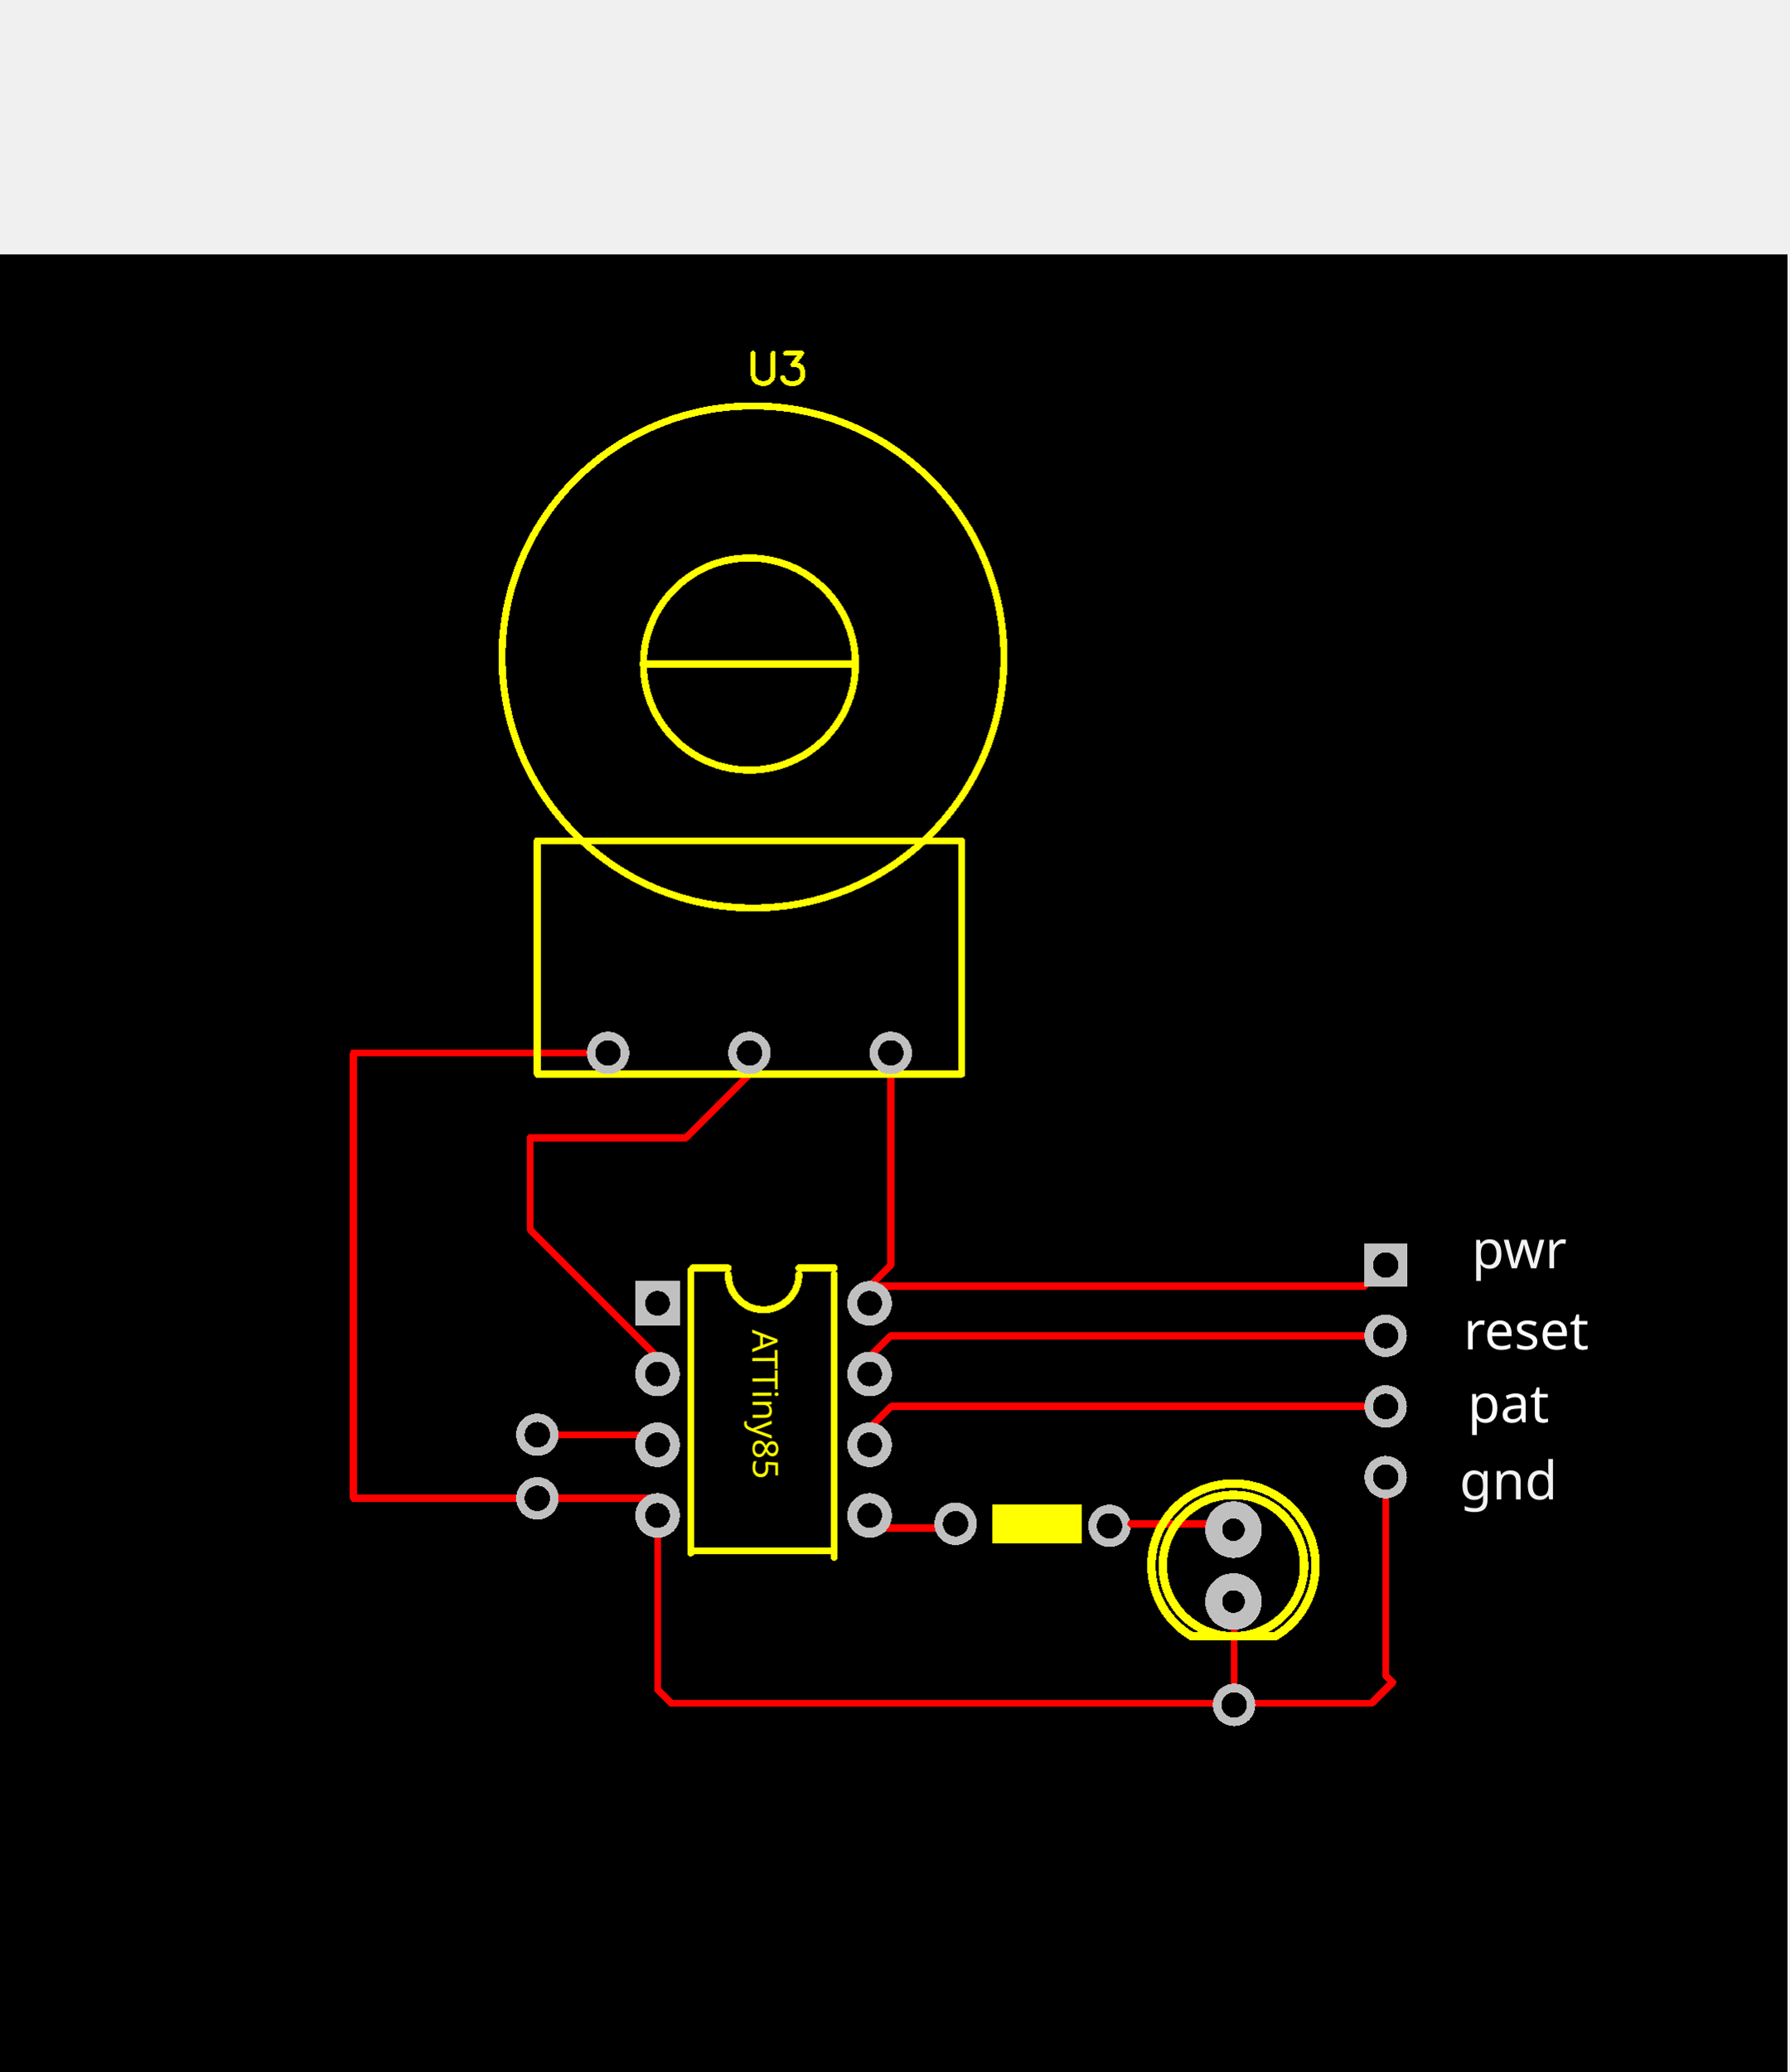
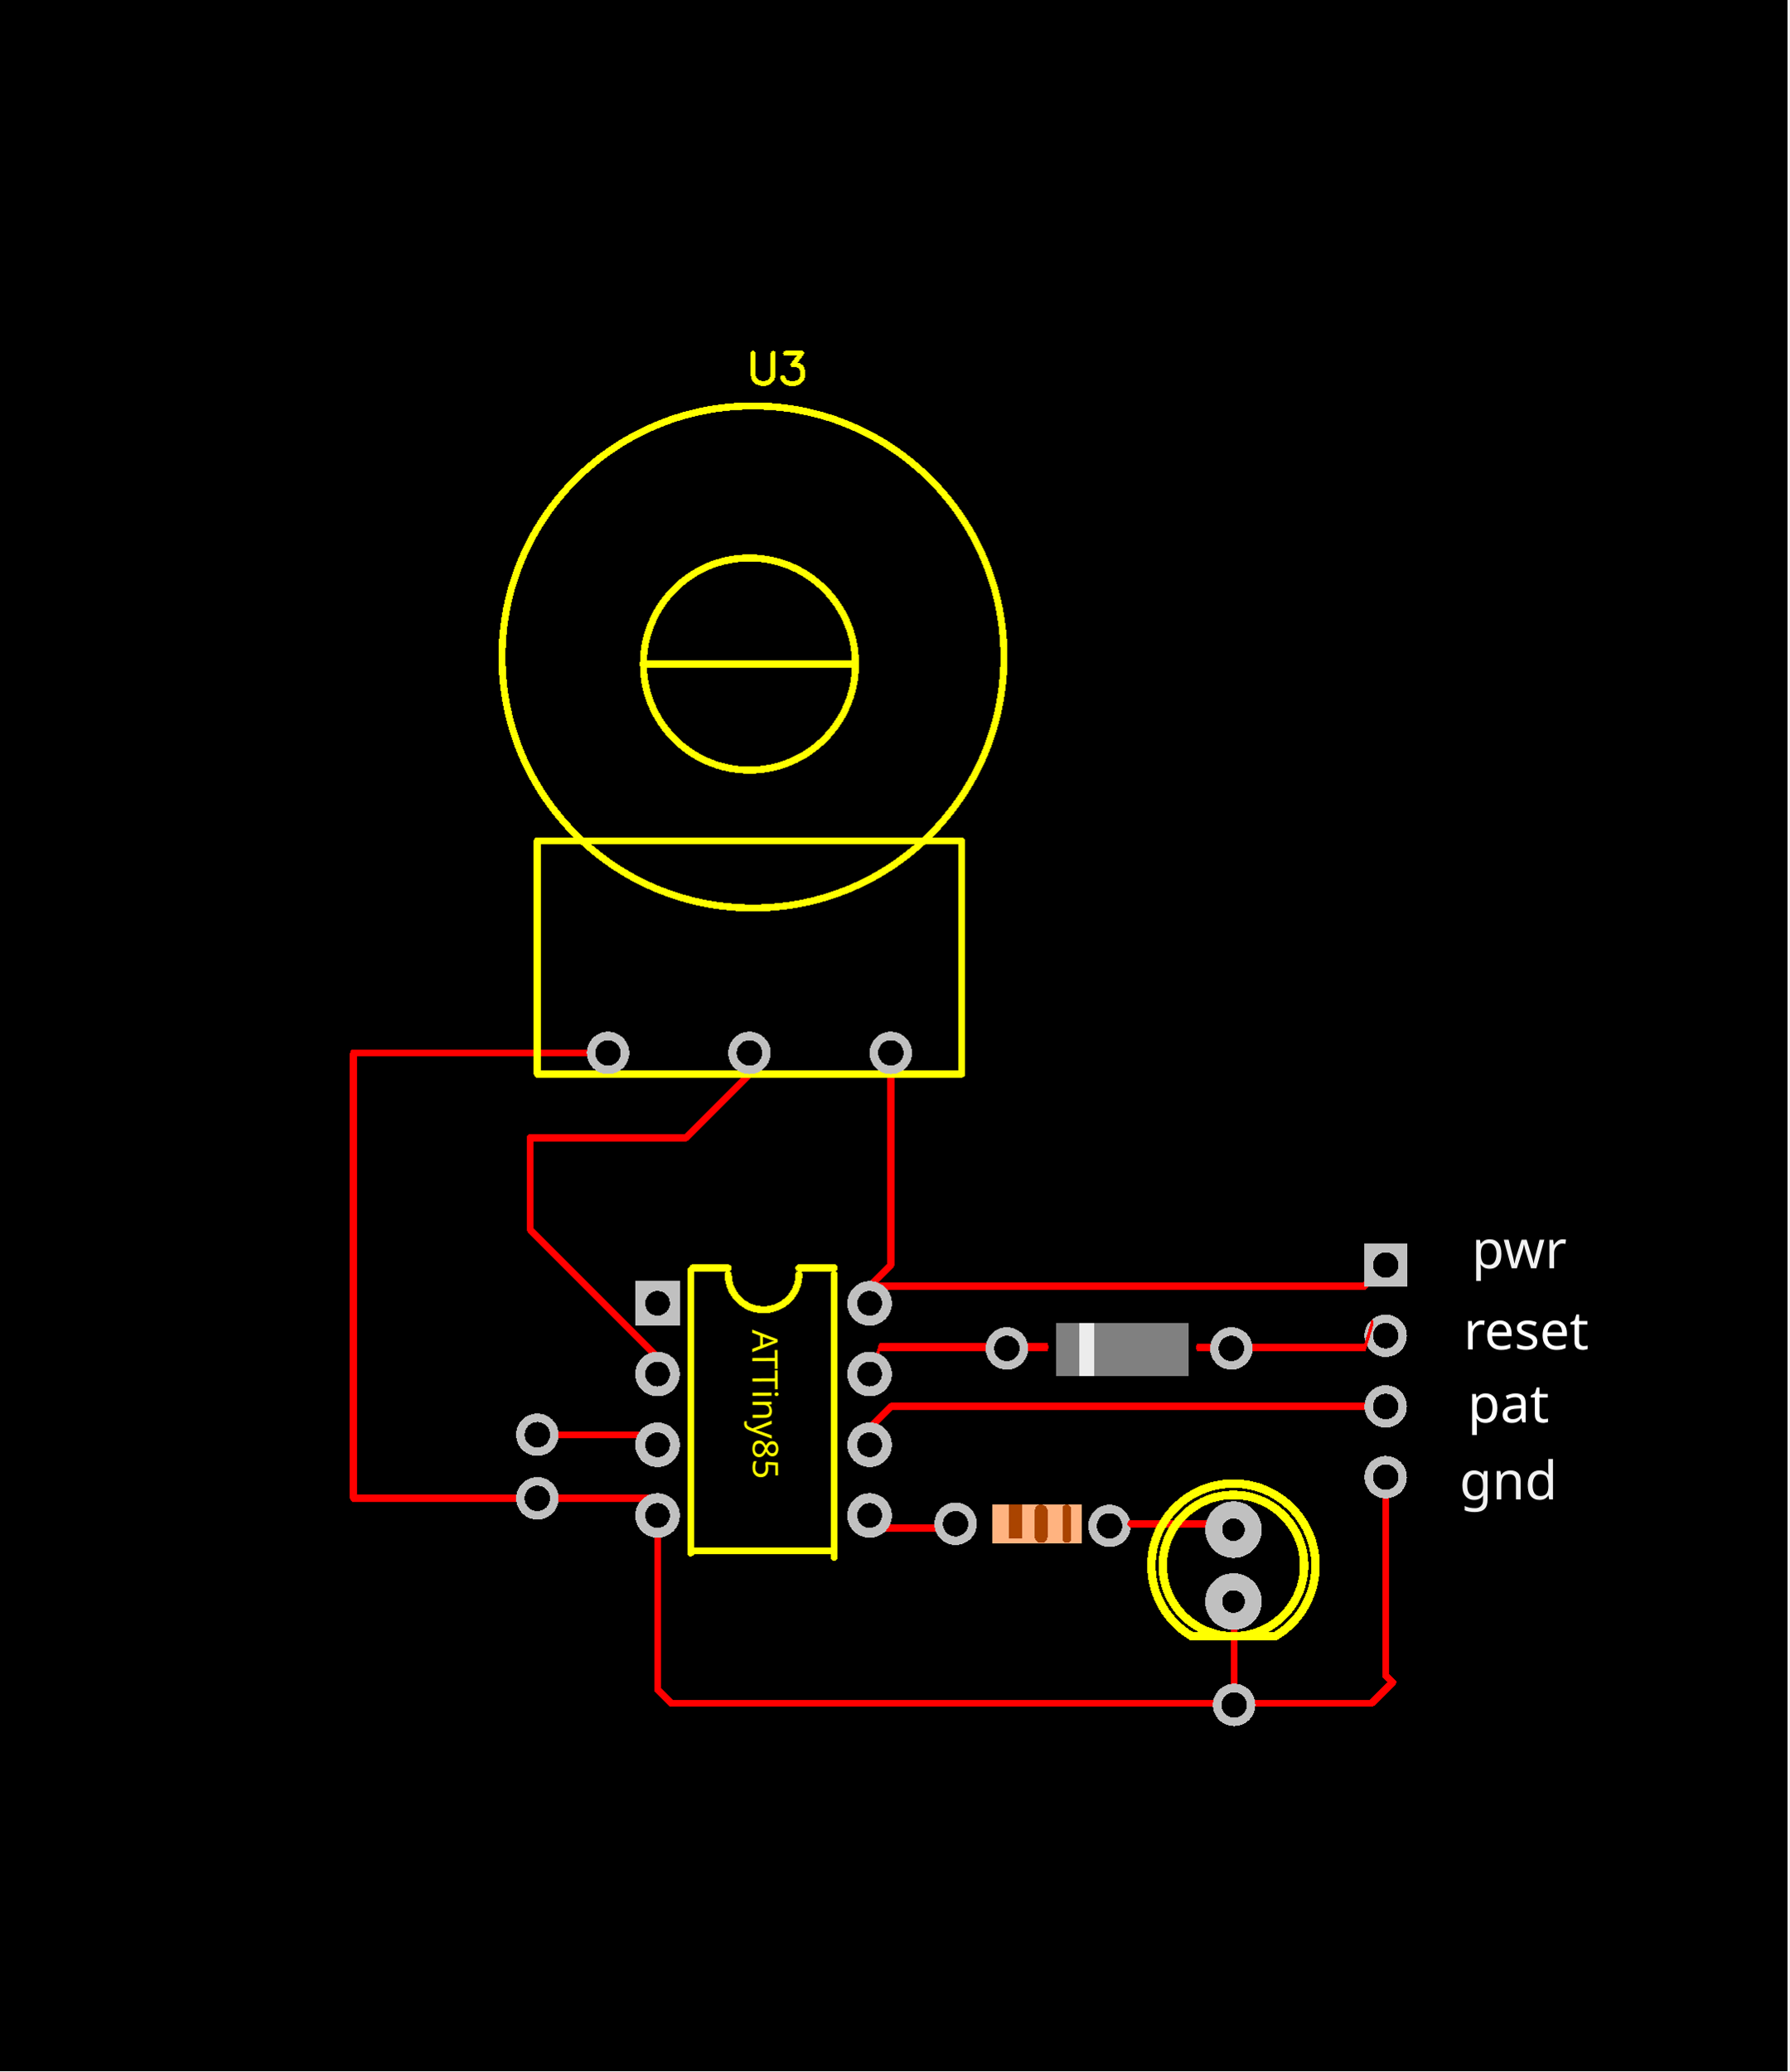
<svg xmlns="http://www.w3.org/2000/svg" width="253.1" height="292.9" viewBox="274 57.1 253.1 292.9" id="svg2" version="1.1">
  <defs id="defs230" />
  <style type="text/css" id="style6">
path, polyline, polygon {stroke-linejoin:round;}
path, polyline, polygon, line {stroke-linecap:round;}
rect, circle, ellipse, polyline, polygon, line, path {shape-rendering:crispEdges;}
*[layerid="0"] {stroke:#FFFFFF; FILL:#FFFFFF;}*[layerid="1"] {stroke:#FF0000; fill:#FF0000;}*[layerid="2"] {stroke:#0000FF; fill:#0000FF;}*[layerid="3"] {stroke:#FFFF00; fill:#FFFF00;}*[layerid="4"] {stroke:#808000; fill:#808000;}*[layerid="5"] {stroke:#808080; fill:#808080;}*[layerid="6"] {stroke:#800000; fill:#800000;}*[layerid="7"] {stroke:#800080; fill:#800080;}*[layerid="8"] {stroke:#AA00FF; fill:#AA00FF;}*[layerid="9"] {display:none}*[layerid="10"] {stroke:#FF00FF; fill:#FF00FF;}*[layerid="11"] {stroke:#C0C0C0; fill:#C0C0C0;}*[layerid="12"] {stroke:#FFFFFF; fill:#FFFFFF;}*[layerid="13"] {stroke:#FFFFFF; FILL:#FFFFFF;}*[layerid="14"] {stroke:#FFFFFF; FILL:#FFFFFF;}*[layerid="15"] {stroke:#FFFFFF; FILL:#FFFFFF;}*[layerid="16"] {stroke:#FFFFFF; FILL:#FFFFFF;}*[layerid="17"] {stroke:#FFFFFF; FILL:#FFFFFF;}*[layerid="18"] {stroke:#FFFFFF; FILL:#FFFFFF;}*[layerid="19"] {stroke:#FFFFFF; FILL:#FFFFFF;}*[layerid="20"] {stroke:#FFFFFF; FILL:#FFFFFF;}*[layerid="21"] {stroke:#800000; fill:#800000;}*[layerid="22"] {stroke:#008000; fill:#008000;}*[layerid="23"] {stroke:#00FF00; fill:#00FF00;}*[layerid="24"] {stroke:#000080; fill:#000080;}*[fill="none"] {fill: none;}
*[stroke="none"] {stroke: none;}
g[c_partid="part_pad"] &gt; * + circle {fill: #000000;}
g[c_partid="part_via"] &gt; * + circle {fill: #000000;}
</style>
-   <rect x="273.729" y="93.083" width="253.1" height="292.9" id="rect8" style="fill:#000000;stroke:none;shape-rendering:crispEdges" />
+   <rect x="273.729" y="57.083" width="253.1" height="292.9" id="rect8" style="fill:#000000;stroke:none;shape-rendering:crispEdges" />
  <polyline style="fill:none;stroke:#ff0000;stroke-width:1;stroke-linecap:round;stroke-linejoin:round;shape-rendering:crispEdges" id="polyline12" layerid="1" c_etype="wire" c_shapetype="line" points="360 206 324 206 324 269 367 269">
    </polyline>
  <polyline style="fill:none;stroke:#ff0000;stroke-width:1;stroke-linecap:round;stroke-linejoin:round;shape-rendering:crispEdges" id="polyline16" layerid="1" c_etype="wire" c_shapetype="line" points="367,269 367,296 369,298 468,298 471,295 470,294 470,266">
    </polyline>
  <polyline style="fill:none;stroke:#ff0000;stroke-width:1;stroke-linecap:round;stroke-linejoin:round;shape-rendering:crispEdges" id="polyline20" layerid="1" c_etype="wire" c_shapetype="line" points="380 206 380 209 371 218 349 218 349 231 367 249">
    </polyline>
  <polyline style="fill:none;stroke:#ff0000;stroke-width:1;stroke-linecap:round;stroke-linejoin:round;shape-rendering:crispEdges" id="polyline24" layerid="1" c_etype="wire" c_shapetype="line" points="397 239 400 236 400 206" />
  <polyline style="fill:none;stroke:#ff0000;stroke-width:1;stroke-linecap:round;stroke-linejoin:round;shape-rendering:crispEdges" id="polyline26" layerid="1" c_etype="wire" c_shapetype="line" points="470 236 467 239 397 239">
    </polyline>
  <polyline style="fill:none;stroke:#ff0000;stroke-width:1;stroke-linecap:round;stroke-linejoin:round;shape-rendering:crispEdges" id="polyline30" layerid="1" c_etype="wire" c_shapetype="line" points="367 259 366 260 350 260" />
-   <polyline style="fill:none;stroke:#ff0000;stroke-width:1;stroke-linecap:round;stroke-linejoin:round;shape-rendering:crispEdges" id="polyline32" layerid="1" c_etype="wire" c_shapetype="line" points="397 249 400 246 470 246" />
+   <polyline style="fill:none;stroke:#ff0000;stroke-width:1;stroke-linecap:round;stroke-linejoin:round;shape-rendering:crispEdges" id="polyline32" layerid="1" c_etype="wire" c_shapetype="line" points="397 249 400 246 470 246" transform="matrix(0.3384186,0,0,1.128581,263.0595,-30.00986)" />
  <polyline style="fill:none;stroke:#ff0000;stroke-width:1;stroke-linecap:round;stroke-linejoin:round;shape-rendering:crispEdges" id="polyline34" layerid="1" c_etype="wire" c_shapetype="line" points="397 259 400 256 470 256" />
  <polyline style="fill:none;stroke:#ff0000;stroke-width:1;stroke-linecap:round;stroke-linejoin:round;shape-rendering:crispEdges" id="polyline36" layerid="1" c_etype="wire" c_shapetype="line" points="428 297 428 283.16" transform="translate(20.5618,0)" />
  <polyline style="fill:none;stroke:#ff0000;stroke-width:1;stroke-linecap:round;stroke-linejoin:round;shape-rendering:crispEdges" id="polyline38" layerid="1" c_etype="wire" c_shapetype="line" points="397 269 401 273 428 273" transform="matrix(0.3397009,0,0,1.098228,261.942,-26.61952)" />
  <g id="g3814" transform="translate(-64.10443,78.01388)">
    <polyline transform="translate(63.80205,-75.29246)" style="fill:none;stroke:#ffff00;stroke-width:1;stroke-linecap:round;stroke-linejoin:round;shape-rendering:crispEdges" id="polyline50" layerid="3" points="372 274 372 234" />
    <g id="g3781">
      <polyline points="392 274 392 234" layerid="3" id="polyline48" style="fill:none;stroke:#ffff00;stroke-width:1;stroke-linecap:round;stroke-linejoin:round;shape-rendering:crispEdges" transform="translate(64.10443,-74.6877)" />
      <g id="g3717" transform="translate(0,-0.9071381)">
        <polyline transform="translate(64.10443,-74.6877)" style="fill:none;stroke:#ffff00;stroke-width:1;stroke-linecap:round;stroke-linejoin:round;shape-rendering:crispEdges" id="polyline46" layerid="3" points="372 274 392 274" />
        <polyline transform="translate(64.10443,-74.6877)" style="fill:none;stroke:#ffff00;stroke-width:1;stroke-linecap:round;stroke-linejoin:round;shape-rendering:crispEdges" id="polyline52" layerid="3" points="372 234 377 234" />
        <polyline transform="translate(64.10443,-74.6877)" style="fill:none;stroke:#ffff00;stroke-width:1;stroke-linecap:round;stroke-linejoin:round;shape-rendering:crispEdges" id="polyline54" layerid="3" points="387 234 392 234" />
        <g transform="translate(64.10443,-74.6877)" style="fill:#c0c0c0;stroke:#c0c0c0" id="g56" c_shape="RECT" c_height="6.3" c_width="6.3" c_rotation="270" layerid="11" c_origin="367,239" c_etype="pinpart" c_partid="part_pad">
          <polygon style="stroke-width:0;stroke-linecap:round;stroke-linejoin:round;shape-rendering:crispEdges" id="polygon58" points="363.85,235.85 370.15,235.85 370.15,242.15 363.85,242.15 " />
          <circle style="fill:#000000;stroke-width:0;shape-rendering:crispEdges" id="circle60" r="1.75" cy="239" cx="367" />
        </g>
        <g transform="translate(64.10443,-74.6877)" style="fill:#c0c0c0;stroke:#c0c0c0" id="g62" c_shape="ELLIPSE" c_height="6.3" c_width="6.3" c_rotation="270" layerid="11" c_origin="367,249" c_etype="pinpart" c_partid="part_pad">
          <circle style="stroke-width:0;shape-rendering:crispEdges" r="3.15" id="ellipse64" cy="249" cx="367" />
          <circle style="fill:#000000;stroke-width:0;shape-rendering:crispEdges" id="circle66" r="1.75" cy="249" cx="367" />
        </g>
        <g transform="translate(64.10443,-74.6877)" style="fill:#c0c0c0;stroke:#c0c0c0" id="g68" c_shape="ELLIPSE" c_height="6.3" c_width="6.3" c_rotation="270" layerid="11" c_origin="367,259" c_etype="pinpart" c_partid="part_pad">
          <circle style="stroke-width:0;shape-rendering:crispEdges" r="3.15" id="ellipse70" cy="259" cx="367" />
          <circle style="fill:#000000;stroke-width:0;shape-rendering:crispEdges" id="circle72" r="1.75" cy="259" cx="367" />
        </g>
        <g transform="translate(64.10443,-74.6877)" style="fill:#c0c0c0;stroke:#c0c0c0" id="g74" c_shape="ELLIPSE" c_height="6.3" c_width="6.3" c_rotation="270" layerid="11" c_origin="367,269" c_etype="pinpart" c_partid="part_pad">
          <circle style="stroke-width:0;shape-rendering:crispEdges" r="3.15" id="ellipse76" cy="269" cx="367" />
          <circle style="fill:#000000;stroke-width:0;shape-rendering:crispEdges" id="circle78" r="1.75" cy="269" cx="367" />
        </g>
        <g transform="translate(64.10443,-74.6877)" style="fill:#c0c0c0;stroke:#c0c0c0" id="g80" c_shape="ELLIPSE" c_height="6.3" c_width="6.3" c_rotation="270" layerid="11" c_origin="397,269" c_etype="pinpart" c_partid="part_pad">
          <circle style="stroke-width:0;shape-rendering:crispEdges" r="3.15" id="ellipse82" cy="269" cx="397" />
          <circle style="fill:#000000;stroke-width:0;shape-rendering:crispEdges" id="circle84" r="1.75" cy="269" cx="397" />
        </g>
        <g transform="translate(64.10443,-74.6877)" style="fill:#c0c0c0;stroke:#c0c0c0" id="g86" c_shape="ELLIPSE" c_height="6.3" c_width="6.3" c_rotation="270" layerid="11" c_origin="397,259" c_etype="pinpart" c_partid="part_pad">
          <circle style="stroke-width:0;shape-rendering:crispEdges" r="3.15" id="ellipse88" cy="259" cx="397" />
          <circle style="fill:#000000;stroke-width:0;shape-rendering:crispEdges" id="circle90" r="1.75" cy="259" cx="397" />
        </g>
        <g transform="translate(64.10443,-74.6877)" style="fill:#c0c0c0;stroke:#c0c0c0" id="g92" c_shape="ELLIPSE" c_height="6.3" c_width="6.3" c_rotation="270" layerid="11" c_origin="397,249" c_etype="pinpart" c_partid="part_pad">
          <circle style="stroke-width:0;shape-rendering:crispEdges" r="3.15" id="ellipse94" cy="249" cx="397" />
          <circle style="fill:#000000;stroke-width:0;shape-rendering:crispEdges" id="circle96" r="1.75" cy="249" cx="397" />
        </g>
        <g transform="translate(64.10443,-74.6877)" style="fill:#c0c0c0;stroke:#c0c0c0" id="g98" c_shape="ELLIPSE" c_height="6.3" c_width="6.3" c_rotation="270" layerid="11" c_origin="397,239" c_etype="pinpart" c_partid="part_pad">
          <circle style="stroke-width:0;shape-rendering:crispEdges" r="3.15" id="ellipse100" cy="239" cx="397" />
          <circle style="fill:#000000;stroke-width:0;shape-rendering:crispEdges" id="circle102" r="1.75" cy="239" cx="397" />
        </g>
      </g>
      <path d="m 451.104,159.312 a 5,5 0 0 1 -10,0" c_helper_type="arc2" layerid="3" id="path106" style="fill:none;stroke:#ffff00;stroke-width:1;stroke-linecap:round;stroke-linejoin:round;shape-rendering:crispEdges" />
    </g>
  </g>
  <g style="fill:#ff0000;stroke:#ff0000" id="g108" layerid="1" c_etype="pinpart" c_shapetype="group" c_partid="part_import_404737" c_para="package`pot`Contributor`Guest`sourceId`5bLkG20mk`" c_origin="380,206">
    <g style="fill:#ffff00;stroke:#ffff00" id="g110" layerid="3" c_shapetype="group" c_origin="380.5,109.5" c_partid="part_pcbtext">
      <path style="fill:none;stroke-width:0.7;stroke-linecap:round;stroke-linejoin:round;shape-rendering:crispEdges" id="path112" d="m 380.5,107.05 0,3.06 0.2,0.62 0.41,0.41 0.62,0.2 0.41,0 0.61,-0.2 0.41,-0.41 0.2,-0.62 0,-3.06 m 1.76,0 2.25,0 -1.22,1.63 0.61,0 0.41,0.21 0.2,0.2 0.21,0.61 0,0.41 -0.21,0.62 -0.41,0.41 -0.61,0.2 -0.61,0 -0.62,-0.2 -0.2,-0.21 -0.21,-0.41" c_text="U3" c_fontSize="4.5" c_note="note_pre" />
    </g>
    <polyline style="fill:none;stroke:#ffff00;stroke-width:1;stroke-linecap:round;stroke-linejoin:round;shape-rendering:crispEdges" id="polyline114" layerid="3" points="350 209 410 209 410 176 350 176 350 209" />
    <polyline style="fill:none;stroke:#ffff00;stroke-width:1;stroke-linecap:round;stroke-linejoin:round;shape-rendering:crispEdges" id="polyline116" layerid="3" points="365 151 395 151" />
    <g style="fill:#c0c0c0;stroke:#c0c0c0" id="g118" c_shape="ELLIPSE" c_height="6" c_width="6" c_rotation="0" layerid="11" c_origin="360,206" c_etype="pinpart" c_partid="part_pad">
      <circle style="stroke-width:0;shape-rendering:crispEdges" r="3" id="ellipse120" cy="206" cx="360" />
      <circle style="fill:#000000;stroke-width:0;shape-rendering:crispEdges" id="circle122" r="1.8" cy="206" cx="360" />
    </g>
    <g style="fill:#c0c0c0;stroke:#c0c0c0" id="g124" c_shape="ELLIPSE" c_height="6" c_width="6" c_rotation="0" layerid="11" c_origin="380,206" c_etype="pinpart" c_partid="part_pad">
      <circle style="stroke-width:0;shape-rendering:crispEdges" r="3" id="ellipse126" cy="206" cx="380" />
      <circle style="fill:#000000;stroke-width:0;shape-rendering:crispEdges" id="circle128" r="1.8" cy="206" cx="380" />
    </g>
    <g style="fill:#c0c0c0;stroke:#c0c0c0" id="g130" c_shape="ELLIPSE" c_height="6" c_width="6" c_rotation="0" layerid="11" c_origin="400,206" c_etype="pinpart" c_partid="part_pad">
      <circle style="stroke-width:0;shape-rendering:crispEdges" r="3" id="ellipse132" cy="206" cx="400" />
      <circle style="fill:#000000;stroke-width:0;shape-rendering:crispEdges" id="circle134" r="1.8" cy="206" cx="400" />
    </g>
    <circle style="fill:none;stroke:#ffff00;stroke-width:1;shape-rendering:crispEdges" id="circle136" layerid="3" r="15" cy="151" cx="380" />
    <circle style="fill:none;stroke:#ffff00;stroke-width:1;shape-rendering:crispEdges" id="circle138" layerid="3" r="35.5" cy="150" cx="380.5" />
  </g>
  <g style="fill:#c0c0c0;stroke:#c0c0c0" id="g144" c_shapetype="group" c_shape="ELLIPSE" c_height="6" c_width="6" c_rotation="0" layerid="11" c_origin="350,260" c_etype="pinpart" c_partid="part_pad">
    <circle style="stroke-width:0;shape-rendering:crispEdges" r="3" id="ellipse146" cy="260" cx="350" />
    <circle style="fill:#000000;stroke-width:0;shape-rendering:crispEdges" id="circle148" r="1.8" cy="260" cx="350" />
  </g>
  <g style="fill:#c0c0c0;stroke:#c0c0c0" id="g150" c_shapetype="group" c_shape="ELLIPSE" c_height="6" c_width="6" c_rotation="0" layerid="11" c_origin="350,269" c_etype="pinpart" c_partid="part_pad">
    <circle style="stroke-width:0;shape-rendering:crispEdges" r="3" id="ellipse152" cy="269" cx="350" />
    <circle style="fill:#000000;stroke-width:0;shape-rendering:crispEdges" id="circle154" r="1.8" cy="269" cx="350" />
  </g>
  <g style="fill:#c0c0c0;stroke:#c0c0c0" id="g162" c_shapetype="group" c_shape="RECT" c_height="6" c_width="6" c_rotation="0" layerid="11" c_origin="470,236" c_etype="pinpart" c_partid="part_pad">
    <polygon style="stroke-width:0;stroke-linecap:round;stroke-linejoin:round;shape-rendering:crispEdges" id="polygon164" points="473,239 467,239 467,233 473,233 " />
    <circle style="fill:#000000;stroke-width:0;shape-rendering:crispEdges" id="circle166" r="1.8" cy="236" cx="470" />
  </g>
  <g style="fill:#c0c0c0;stroke:#c0c0c0" id="g170" c_shapetype="group" c_shape="ELLIPSE" c_height="6" c_width="6" c_rotation="0" layerid="11" c_origin="470,246" c_etype="pinpart" c_partid="part_pad">
    <circle style="stroke-width:0;shape-rendering:crispEdges" r="3" id="ellipse172" cy="246" cx="470" />
    <circle style="fill:#000000;stroke-width:0;shape-rendering:crispEdges" id="circle174" r="1.8" cy="246" cx="470" />
  </g>
  <g style="fill:#c0c0c0;stroke:#c0c0c0" id="g176" c_shapetype="group" c_shape="ELLIPSE" c_height="6" c_width="6" c_rotation="0" layerid="11" c_origin="470,256" c_etype="pinpart" c_partid="part_pad">
    <circle style="stroke-width:0;shape-rendering:crispEdges" r="3" id="ellipse178" cy="256" cx="470" />
    <circle style="fill:#000000;stroke-width:0;shape-rendering:crispEdges" id="circle180" r="1.8" cy="256" cx="470" />
  </g>
  <g style="fill:#c0c0c0;stroke:#c0c0c0" id="g184" c_shapetype="group" c_shape="ELLIPSE" c_height="6" c_width="6" c_rotation="0" layerid="11" c_origin="428,297" c_etype="pinpart" c_partid="part_pad" transform="translate(20.5618,1.209517)">
    <circle style="stroke-width:0;shape-rendering:crispEdges" r="3" id="ellipse186" cy="297" cx="428" />
    <circle style="fill:#000000;stroke-width:0;shape-rendering:crispEdges" id="circle188" r="1.8" cy="297" cx="428" />
  </g>
  <g style="fill:#c0c0c0;stroke:#c0c0c0" id="g190" c_shape="ELLIPSE" c_height="6" c_width="6" c_rotation="0" layerid="11" c_origin="470,266" c_etype="pinpart" c_partid="part_pad">
    <circle style="stroke-width:0;shape-rendering:crispEdges" r="3" id="ellipse192" cy="266" cx="470" />
    <circle style="fill:#000000;stroke-width:0;shape-rendering:crispEdges" id="circle194" r="1.8" cy="266" cx="470" />
  </g>
  <text xml:space="preserve" style="font-style:normal;font-weight:normal;font-size:12.5px;line-height:121%;font-family:sans-serif;letter-spacing:0px;word-spacing:0px;fill:#000000;fill-opacity:1;stroke:none;stroke-width:1px;stroke-linecap:butt;stroke-linejoin:miter;stroke-opacity:1" x="482.163" y="236.457" id="text3560">
    <tspan id="tspan3562" x="482.163" y="236.457" style="font-size:7.5px;fill:#f2f2f2">pwr</tspan>
  </text>
  <text xml:space="preserve" style="font-style:normal;font-weight:normal;font-size:7.5px;line-height:121%;font-family:sans-serif;letter-spacing:0px;word-spacing:0px;fill:#000000;fill-opacity:1;stroke:none;stroke-width:1px;stroke-linecap:butt;stroke-linejoin:miter;stroke-opacity:1" x="480.443" y="269.143" id="text3564">
    <tspan id="tspan3566" x="480.443" y="269.143" style="font-size:7.5px;fill:#f2f2f2">gnd</tspan>
  </text>
  <text xml:space="preserve" style="font-style:normal;font-weight:normal;font-size:12.5px;line-height:121%;font-family:sans-serif;letter-spacing:0px;word-spacing:0px;fill:#000000;fill-opacity:1;stroke:none;stroke-width:1px;stroke-linecap:butt;stroke-linejoin:miter;stroke-opacity:1" x="481.016" y="247.926" id="text3568">
    <tspan id="tspan3570" x="481.016" y="247.926" style="font-size:7.5px;fill:#ffffff">reset</tspan>
  </text>
  <text xml:space="preserve" style="font-style:normal;font-weight:normal;font-size:12.5px;line-height:121%;font-family:sans-serif;letter-spacing:0px;word-spacing:0px;fill:#000000;fill-opacity:1;stroke:none;stroke-width:1px;stroke-linecap:butt;stroke-linejoin:miter;stroke-opacity:1" x="481.59" y="258.248" id="text3572">
    <tspan id="tspan3574" x="481.59" y="258.248" style="font-size:7.5px;fill:#ffffff">pat</tspan>
  </text>
  <text xml:space="preserve" style="font-style:normal;font-weight:normal;font-size:5px;line-height:121%;font-family:sans-serif;letter-spacing:0px;word-spacing:0px;fill:#000000;fill-opacity:1;stroke:none;stroke-width:1px;stroke-linecap:butt;stroke-linejoin:miter;stroke-opacity:1" x="246.857" y="-379.28" id="text3576" transform="matrix(0.00453137,0.9999897,-0.9999897,0.00453137,0,0)">
    <tspan id="tspan3578" x="246.857" y="-379.28" style="font-size:5px;fill:#ffff00">ATTiny85</tspan>
  </text>
  <g transform="translate(-60.83642,6.590875)" style="fill:#c0c0c0;stroke:#c0c0c0" id="g190-4" c_shape="ELLIPSE" c_height="6" c_width="6" c_rotation="0" layerid="11" c_origin="470,266" c_etype="pinpart" c_partid="part_pad">
    <circle style="stroke-width:0;shape-rendering:crispEdges" r="3" id="ellipse192-5" cy="266" cx="470" />
    <circle style="fill:#000000;stroke-width:0;shape-rendering:crispEdges" id="circle194-7" r="1.8" cy="266" cx="470" />
  </g>
  <g transform="translate(-39.06511,6.893255)" style="fill:#c0c0c0;stroke:#c0c0c0" id="g190-1" c_shape="ELLIPSE" c_height="6" c_width="6" c_rotation="0" layerid="11" c_origin="470,266" c_etype="pinpart" c_partid="part_pad">
    <circle style="stroke-width:0;shape-rendering:crispEdges" r="3" id="ellipse192-0" cy="266" cx="470" />
    <circle style="fill:#000000;stroke-width:0;shape-rendering:crispEdges" id="circle194-72" r="1.8" cy="266" cx="470" />
  </g>
  <polyline style="fill:none;stroke:#ff0000;stroke-width:1;stroke-linecap:round;stroke-linejoin:round;shape-rendering:crispEdges" id="polyline36-4" layerid="1" c_etype="wire" c_shapetype="line" points="428 297 428 283.16" transform="matrix(0,-1,-0.857505,0,688.6001,700.5909)" />
  <polyline points="422.12 288.08 433.88 288.08" layerid="3" id="polyline204" style="fill:none;stroke:#ffff00;stroke-width:1.199;stroke-linecap:round;stroke-linejoin:round;shape-rendering:crispEdges" transform="translate(20.47171,0.429865)" />
  <g c_partid="part_pad" c_etype="pinpart" c_origin="428,273" layerid="11" c_rotation="0" c_width="8" c_height="8" c_shape="ELLIPSE" id="g206" style="fill:#c0c0c0;stroke:#c0c0c0" transform="translate(20.47171,0.429865)">
    <circle cx="428" cy="273" id="ellipse208" r="4" style="stroke-width:0;shape-rendering:crispEdges" />
    <circle cx="428" cy="273" r="1.6" id="circle210" style="fill:#000000;stroke-width:0;shape-rendering:crispEdges" />
  </g>
  <g c_partid="part_pad" c_etype="pinpart" c_origin="428,283.16" layerid="11" c_rotation="0" c_width="8" c_height="8" c_shape="ELLIPSE" id="g212" style="fill:#c0c0c0;stroke:#c0c0c0" transform="translate(20.47171,0.429865)">
    <circle cx="428" cy="283.16" id="ellipse214" r="4" style="stroke-width:0;shape-rendering:crispEdges" />
    <circle cx="428" cy="283.16" r="1.6" id="circle216" style="fill:#000000;stroke-width:0;shape-rendering:crispEdges" />
  </g>
  <path d="m 454.436,288.467 a 11.606,11.606 0 0 0 3.993,-15.921" c_helper_type="arc2" layerid="3" id="path218" style="fill:none;stroke:#ffff00;stroke-width:1.199;stroke-linecap:round;stroke-linejoin:round;shape-rendering:crispEdges" />
  <path d="m 438.475,272.627 a 11.6,11.6 0 0 0 4.114,15.88" c_helper_type="arc2" layerid="3" id="path220" style="fill:none;stroke:#ffff00;stroke-width:1.199;stroke-linecap:round;stroke-linejoin:round;shape-rendering:crispEdges" />
  <path d="m 460.075,278.51 a 11.603,11.603 0 0 0 -11.603,-11.603" c_helper_type="arc2" layerid="3" id="path222" style="fill:none;stroke:#ffff00;stroke-width:1.199;stroke-linecap:round;stroke-linejoin:round;shape-rendering:crispEdges" />
  <path d="m 448.472,266.907 a 11.603,11.603 0 0 0 -11.603,11.603" c_helper_type="arc2" layerid="3" id="path224" style="fill:none;stroke:#ffff00;stroke-width:1.199;stroke-linecap:round;stroke-linejoin:round;shape-rendering:crispEdges" />
  <circle cx="448.472" cy="278.51" r="10" layerid="3" id="circle226" style="fill:none;stroke:#ffff00;stroke-width:1.199;shape-rendering:crispEdges" />
-   <rect style="fill:#ffff00;shape-rendering:crispEdges" id="rect3849" width="12.7" height="5.443" x="414.304" y="269.869" />
+   <rect style="fill:#ffb380;shape-rendering:crispEdges" id="rect3849" width="12.7" height="5.443" x="414.304" y="269.869" />
+   <polyline style="fill:none;stroke:#ff0000;stroke-width:1;stroke-linecap:round;stroke-linejoin:round;shape-rendering:crispEdges" id="polyline32-1" layerid="1" c_etype="wire" c_shapetype="line" points="397 249 400 246 470 246" transform="matrix(-0.3384186,0,0,-1.128581,602.4341,525.3025)" />
+   <rect style="fill:#808080;shape-rendering:crispEdges" id="rect4270" width="18.748" height="7.559" x="423.375" y="244.167" />
+   <rect style="fill:#ececec;shape-rendering:crispEdges" id="rect4272" width="2.117" height="7.559" x="426.702" y="244.167" />
+   <rect style="fill:#aa4400;shape-rendering:crispEdges" id="rect4274" width="1.814" height="4.838" x="416.723" y="269.869" />
+   <rect style="fill:#aa4400;shape-rendering:crispEdges" id="rect4276" width="1.814" height="5.443" x="420.352" y="269.869" ry="0.907" />
+   <rect style="fill:#aa4400;shape-rendering:crispEdges" id="rect4278" width="1.21" height="5.443" x="424.283" y="269.869" ry="0.605" />
+   <g transform="translate(-53.57932,-18.20423)" style="fill:#c0c0c0;stroke:#c0c0c0" id="g190-4-5" c_shape="ELLIPSE" c_height="6" c_width="6" c_rotation="0" layerid="11" c_origin="470,266" c_etype="pinpart" c_partid="part_pad">
+     <circle style="stroke-width:0;shape-rendering:crispEdges" r="3" id="ellipse192-5-6" cy="266" cx="470" />
+     <circle style="fill:#000000;stroke-width:0;shape-rendering:crispEdges" id="circle194-7-6" r="1.8" cy="266" cx="470" />
+   </g>
+   <g transform="translate(-21.82949,-18.20423)" style="fill:#c0c0c0;stroke:#c0c0c0" id="g190-4-3" c_shape="ELLIPSE" c_height="6" c_width="6" c_rotation="0" layerid="11" c_origin="470,266" c_etype="pinpart" c_partid="part_pad">
+     <circle style="stroke-width:0;shape-rendering:crispEdges" r="3" id="ellipse192-5-0" cy="266" cx="470" />
+     <circle style="fill:#000000;stroke-width:0;shape-rendering:crispEdges" id="circle194-7-8" r="1.8" cy="266" cx="470" />
+   </g>
</svg>
